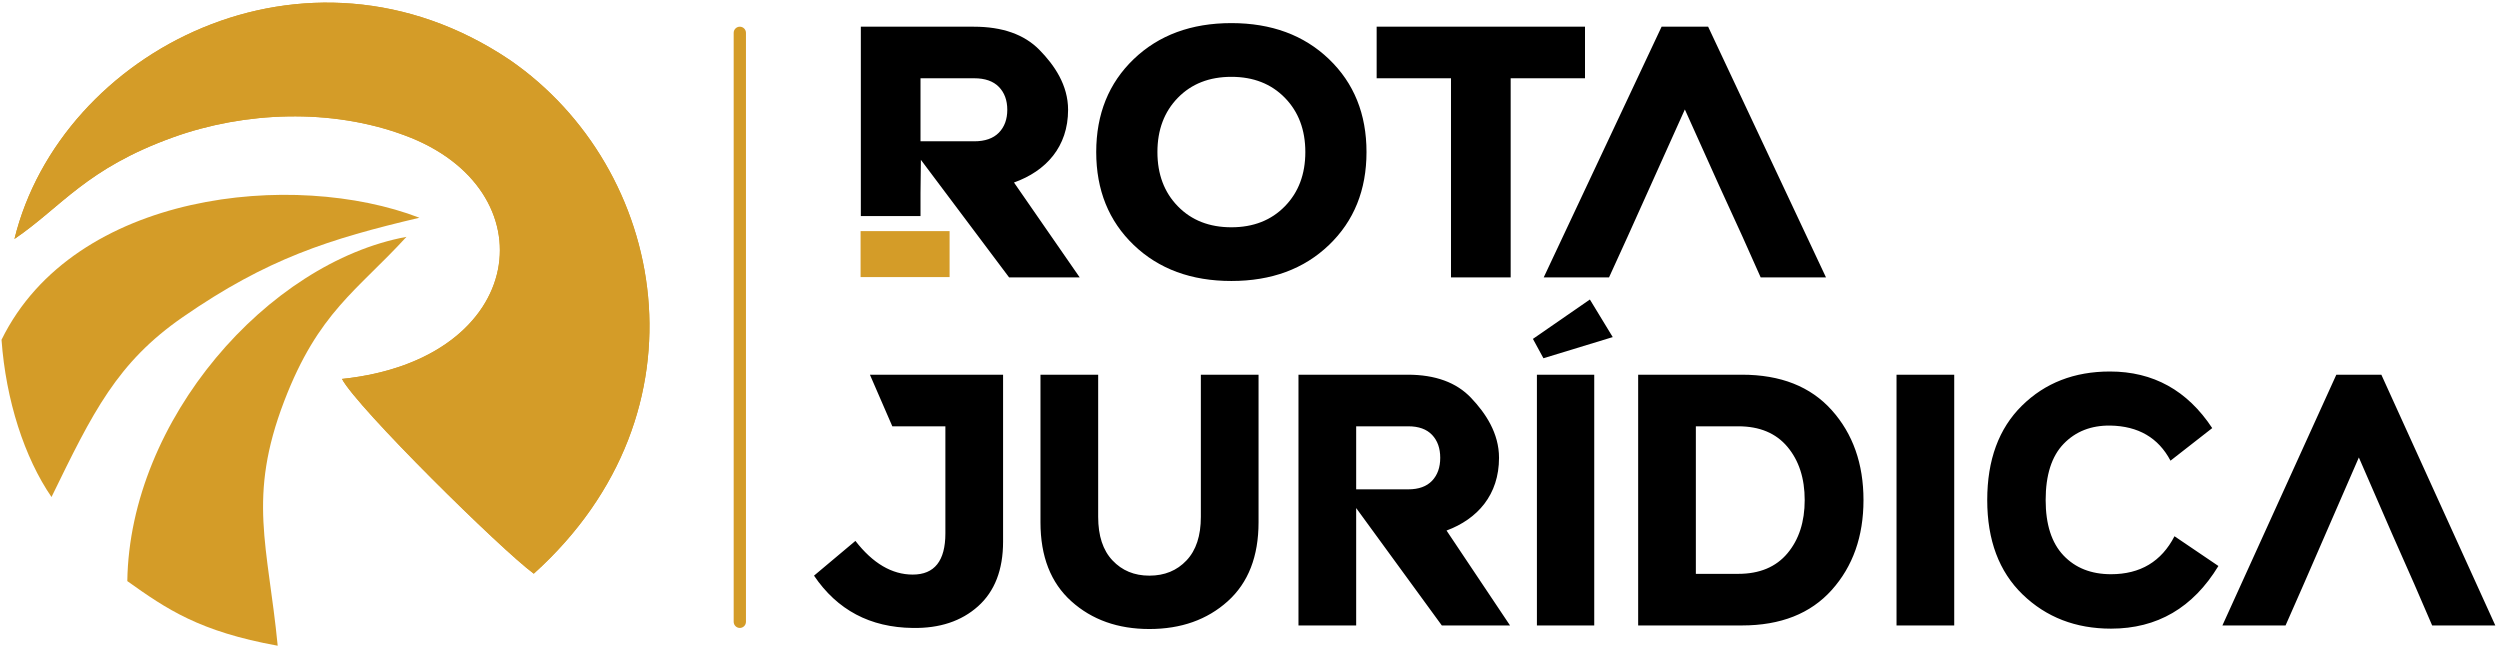
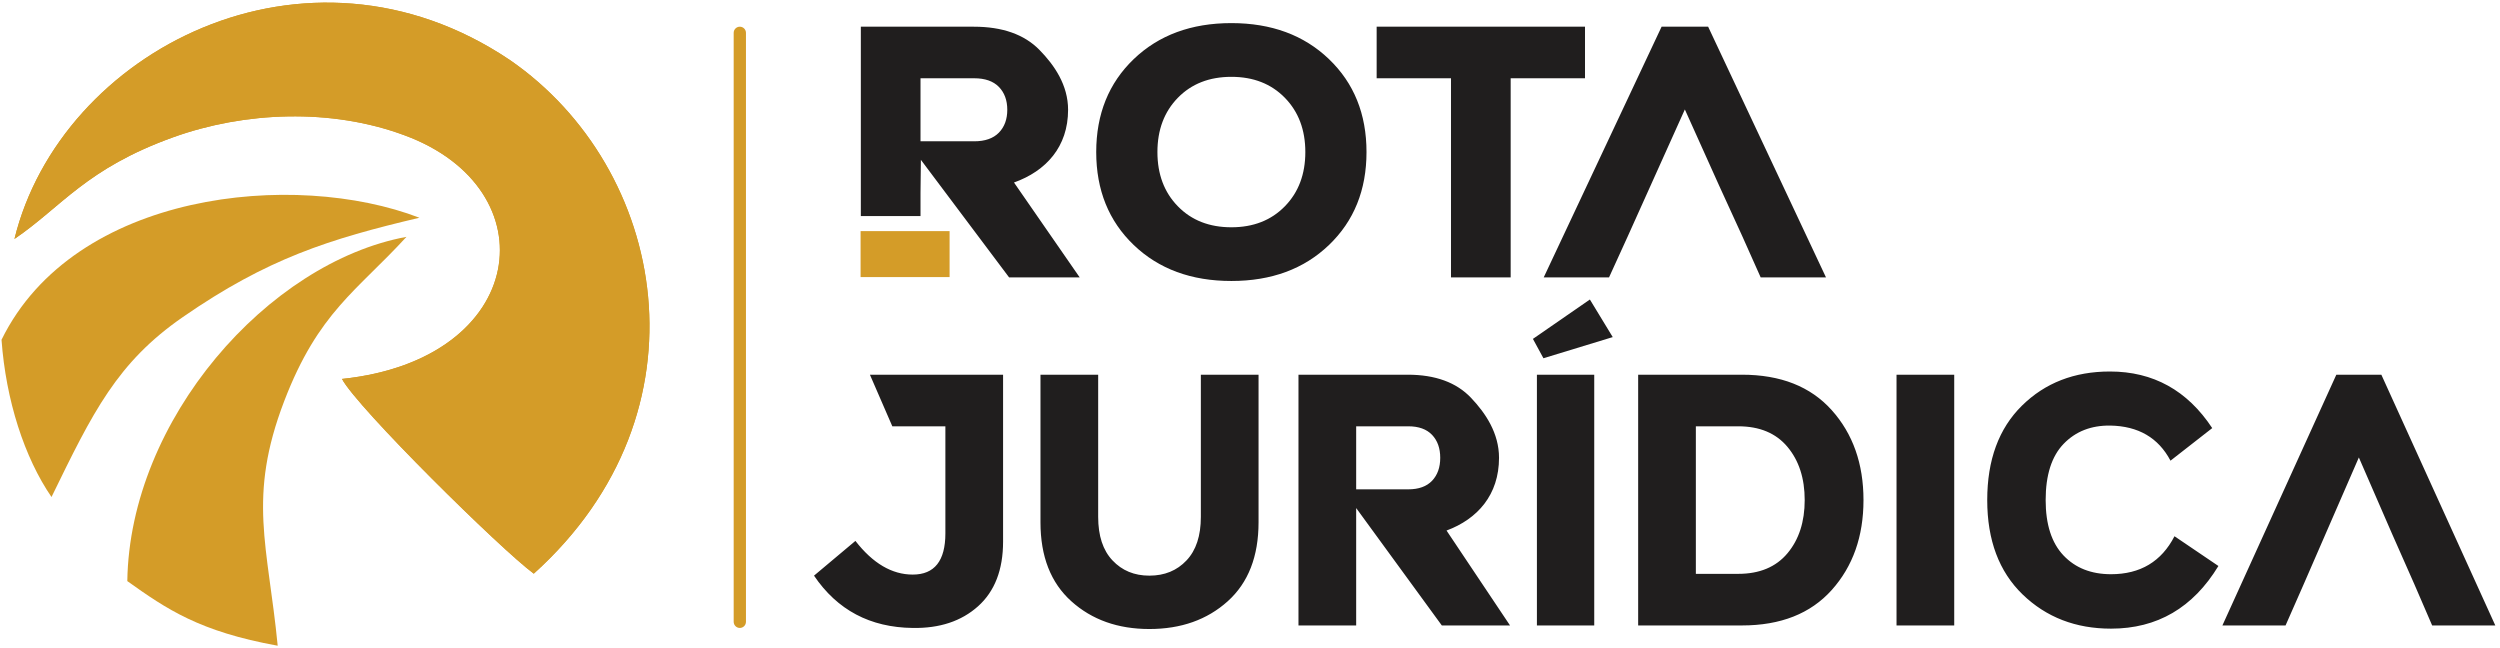
<svg xmlns="http://www.w3.org/2000/svg" viewBox="0.50 711.50 820.25 212.50" role="img" aria-label="Rota Jurídica">
-   <path fill="#000000" d="M 329.61 834.44 L 329.61 889.21 C 329.61 898.45 326.87 905.52 321.40 910.42 C 315.92 915.32 308.78 917.68 299.97 917.53 C 286 917.37 275.20 911.65 267.58 900.37 L 281.16 888.97 C 286.87 896.33 293.14 900.02 299.97 900.02 C 307.11 900.02 310.68 895.51 310.68 886.50 L 310.68 851.37 L 293.27 851.37 L 285.92 834.44 Z M 377.60 917.88 C 367.28 917.88 358.75 914.84 352.00 908.77 C 345.25 902.70 341.88 894.07 341.88 882.86 L 341.88 834.44 L 360.81 834.44 L 360.81 881.10 C 360.81 887.29 362.37 892.05 365.51 895.37 C 368.65 898.71 372.67 900.37 377.60 900.37 C 382.60 900.37 386.66 898.71 389.80 895.37 C 392.94 892.05 394.50 887.29 394.50 881.10 L 394.50 834.44 L 413.43 834.44 L 413.43 882.86 C 413.43 894.07 410.06 902.70 403.32 908.77 C 396.57 914.84 388 917.88 377.60 917.88 Z M 445.46 878.19 L 445.46 916.71 L 426.53 916.71 L 426.53 834.44 L 462.37 834.44 C 471.42 834.44 478.35 836.97 483.15 842.03 C 487.95 847.08 492.33 853.64 492.33 861.71 C 492.33 873.85 485.27 881.80 475.11 885.57 L 495.94 916.71 L 473.56 916.71 Z M 462.57 851.37 L 445.46 851.37 L 445.46 872.05 L 462.57 872.05 C 465.98 872.05 468.58 871.11 470.37 869.23 C 472.15 867.35 473.04 864.84 473.04 861.71 C 473.04 858.57 472.15 856.07 470.37 854.19 C 468.58 852.31 465.98 851.37 462.57 851.37 Z M 503.45 822.69 L 522.14 809.77 L 529.64 822.10 L 506.90 829.04 Z M 504.76 916.71 L 504.76 834.44 L 523.57 834.44 L 523.57 916.71 Z M 570.83 851.37 L 556.91 851.37 L 556.91 899.78 L 570.83 899.78 C 577.82 899.78 583.20 897.53 586.97 893.03 C 590.74 888.52 592.62 882.71 592.62 875.57 C 592.62 868.44 590.74 862.63 586.97 858.12 C 583.20 853.62 577.82 851.37 570.83 851.37 Z M 601.5 846.08 C 608.44 853.83 611.91 863.67 611.91 875.57 C 611.91 887.48 608.44 897.32 601.5 905.07 C 594.55 912.83 584.73 916.71 572.03 916.71 L 537.98 916.71 L 537.98 834.44 L 572.03 834.44 C 584.73 834.44 594.55 838.32 601.5 846.08 Z M 641.68 916.71 L 622.75 916.71 L 622.75 834.44 L 641.68 834.44 Z M 693.12 917.76 C 681.53 917.76 671.86 914.02 664.12 906.54 C 656.39 899.06 652.51 888.74 652.51 875.57 C 652.51 862.41 656.30 852.09 663.89 844.61 C 671.47 837.13 681.09 833.39 692.76 833.39 C 706.97 833.39 718.16 839.58 726.33 851.96 L 712.64 862.65 C 708.67 855.13 702.08 851.29 692.88 851.13 C 686.61 851.05 681.51 853.05 677.58 857.12 C 673.65 861.20 671.68 867.35 671.68 875.57 C 671.68 883.57 673.63 889.62 677.52 893.73 C 681.41 897.84 686.61 899.90 693.12 899.90 C 702.72 899.90 709.67 895.75 713.95 887.44 L 728.36 897.20 C 720.02 910.91 708.28 917.76 693.12 917.76 Z M 729.67 916.71 L 767.05 834.44 L 781.82 834.44 L 819.21 916.71 L 798.49 916.71 L 792.65 903.19 L 785.27 886.50 L 774.44 861.59 L 763.60 886.50 L 756.34 903.19 L 750.39 916.71 Z M 729.67 916.71 " />
+   <path fill="#201E1E" d="M 329.61 834.44 L 329.61 889.21 C 329.61 898.45 326.87 905.52 321.40 910.42 C 315.92 915.32 308.78 917.68 299.97 917.53 C 286 917.37 275.20 911.65 267.58 900.37 L 281.16 888.97 C 286.87 896.33 293.14 900.02 299.97 900.02 C 307.11 900.02 310.68 895.51 310.68 886.50 L 310.68 851.37 L 293.27 851.37 L 285.92 834.44 Z M 377.60 917.88 C 367.28 917.88 358.75 914.84 352.00 908.77 C 345.25 902.70 341.88 894.07 341.88 882.86 L 341.88 834.44 L 360.81 834.44 L 360.81 881.10 C 360.81 887.29 362.37 892.05 365.51 895.37 C 368.65 898.71 372.67 900.37 377.60 900.37 C 382.60 900.37 386.66 898.71 389.80 895.37 C 392.94 892.05 394.50 887.29 394.50 881.10 L 394.50 834.44 L 413.43 834.44 L 413.43 882.86 C 413.43 894.07 410.06 902.70 403.32 908.77 C 396.57 914.84 388 917.88 377.60 917.88 Z M 445.46 878.19 L 445.46 916.71 L 426.53 916.71 L 426.53 834.44 L 462.37 834.44 C 471.42 834.44 478.35 836.97 483.15 842.03 C 487.95 847.08 492.33 853.64 492.33 861.71 C 492.33 873.85 485.27 881.80 475.11 885.57 L 495.94 916.71 L 473.56 916.71 Z M 462.57 851.37 L 445.46 851.37 L 445.46 872.05 L 462.57 872.05 C 465.98 872.05 468.58 871.11 470.37 869.23 C 472.15 867.35 473.04 864.84 473.04 861.71 C 473.04 858.57 472.15 856.07 470.37 854.19 C 468.58 852.31 465.98 851.37 462.57 851.37 Z M 503.45 822.69 L 522.14 809.77 L 529.64 822.10 L 506.90 829.04 Z M 504.76 916.71 L 504.76 834.44 L 523.57 834.44 L 523.57 916.71 Z M 570.83 851.37 L 556.91 851.37 L 556.91 899.78 L 570.83 899.78 C 577.82 899.78 583.20 897.53 586.97 893.03 C 590.74 888.52 592.62 882.71 592.62 875.57 C 592.62 868.44 590.74 862.63 586.97 858.12 C 583.20 853.62 577.82 851.37 570.83 851.37 Z M 601.5 846.08 C 608.44 853.83 611.91 863.67 611.91 875.57 C 611.91 887.48 608.44 897.32 601.5 905.07 C 594.55 912.83 584.73 916.71 572.03 916.71 L 537.98 916.71 L 537.98 834.44 L 572.03 834.44 C 584.73 834.44 594.55 838.32 601.5 846.08 Z M 641.68 916.71 L 622.75 916.71 L 622.75 834.44 L 641.68 834.44 Z M 693.12 917.76 C 681.53 917.76 671.86 914.02 664.12 906.54 C 656.39 899.06 652.51 888.74 652.51 875.57 C 652.51 862.41 656.30 852.09 663.89 844.61 C 671.47 837.13 681.09 833.39 692.76 833.39 C 706.97 833.39 718.16 839.58 726.33 851.96 L 712.64 862.65 C 708.67 855.13 702.08 851.29 692.88 851.13 C 686.61 851.05 681.51 853.05 677.58 857.12 C 673.65 861.20 671.68 867.35 671.68 875.57 C 671.68 883.57 673.63 889.62 677.52 893.73 C 681.41 897.84 686.61 899.90 693.12 899.90 C 702.72 899.90 709.67 895.75 713.95 887.44 L 728.36 897.20 C 720.02 910.91 708.28 917.76 693.12 917.76 Z M 729.67 916.71 L 767.05 834.44 L 781.82 834.44 L 819.21 916.71 L 798.49 916.71 L 792.65 903.19 L 785.27 886.50 L 774.44 861.59 L 763.60 886.50 L 756.34 903.19 L 750.39 916.71 Z M 729.67 916.71 " />
  <path fill="#D49C28" d="M 282.86 787.33 L 312.06 787.33 L 312.06 802.41 L 282.86 802.41 Z M 282.86 787.33 " />
-   <path fill="#000000" d="M 302.64 763.94 L 302.52 774.78 L 302.52 782.40 L 282.94 782.40 L 282.94 720.26 L 320.01 720.26 C 329.37 720.26 336.54 722.79 341.51 727.84 C 346.48 732.89 350.94 739.45 350.94 747.52 C 350.94 759.67 343.71 767.62 333.19 771.38 L 354.75 802.52 L 331.59 802.52 Z M 320.15 737.18 L 302.52 737.18 L 302.52 757.86 L 320.15 757.86 C 323.68 757.86 326.37 756.92 328.22 755.04 C 330.06 753.16 330.99 750.66 330.99 747.52 C 330.99 744.39 330.06 741.88 328.22 740.00 C 326.37 738.12 323.68 737.18 320.15 737.18 Z M 372.48 791.89 C 364.27 784.01 360.17 773.85 360.17 761.39 C 360.17 748.93 364.27 738.77 372.48 730.89 C 380.70 723.02 391.37 719.08 404.51 719.08 C 417.65 719.08 428.32 723.02 436.53 730.89 C 444.75 738.77 448.85 748.93 448.85 761.39 C 448.85 773.85 444.75 784.01 436.53 791.89 C 428.32 799.76 417.65 803.69 404.51 803.69 C 391.37 803.69 380.70 799.76 372.48 791.89 Z M 422.06 779.19 C 426.54 774.61 428.78 768.67 428.78 761.39 C 428.78 754.10 426.54 748.17 422.06 743.58 C 417.58 739.00 411.74 736.71 404.51 736.71 C 397.28 736.71 391.43 739.00 386.96 743.58 C 382.48 748.17 380.25 754.10 380.25 761.39 C 380.25 768.67 382.48 774.61 386.96 779.19 C 391.43 783.78 397.28 786.07 404.51 786.07 C 411.74 786.07 417.58 783.78 422.06 779.19 Z M 476.57 802.52 L 476.57 737.18 L 452.18 737.18 L 452.18 720.26 L 520.54 720.26 L 520.54 737.18 L 496.15 737.18 L 496.15 802.52 Z M 506.99 802.52 L 545.67 720.26 L 560.94 720.26 L 599.61 802.52 L 578.18 802.52 L 572.15 789.01 L 564.51 772.32 L 553.30 747.41 L 542.09 772.32 L 534.58 789.01 L 528.42 802.52 Z M 506.99 802.52 " />
+   <path fill="#201E1E" d="M 302.64 763.94 L 302.52 774.78 L 302.52 782.40 L 282.94 782.40 L 282.94 720.26 L 320.01 720.26 C 329.37 720.26 336.54 722.79 341.51 727.84 C 346.48 732.89 350.94 739.45 350.94 747.52 C 350.94 759.67 343.71 767.62 333.19 771.38 L 354.75 802.52 L 331.59 802.52 Z M 320.15 737.18 L 302.52 737.18 L 302.52 757.86 L 320.15 757.86 C 323.68 757.86 326.37 756.92 328.22 755.04 C 330.06 753.16 330.99 750.66 330.99 747.52 C 330.99 744.39 330.06 741.88 328.22 740.00 C 326.37 738.12 323.68 737.18 320.15 737.18 Z M 372.48 791.89 C 364.27 784.01 360.17 773.85 360.17 761.39 C 360.17 748.93 364.27 738.77 372.48 730.89 C 380.70 723.02 391.37 719.08 404.51 719.08 C 417.65 719.08 428.32 723.02 436.53 730.89 C 444.75 738.77 448.85 748.93 448.85 761.39 C 448.85 773.85 444.75 784.01 436.53 791.89 C 428.32 799.76 417.65 803.69 404.51 803.69 C 391.37 803.69 380.70 799.76 372.48 791.89 Z M 422.06 779.19 C 426.54 774.61 428.78 768.67 428.78 761.39 C 428.78 754.10 426.54 748.17 422.06 743.58 C 417.58 739.00 411.74 736.71 404.51 736.71 C 397.28 736.71 391.43 739.00 386.96 743.58 C 382.48 748.17 380.25 754.10 380.25 761.39 C 380.25 768.67 382.48 774.61 386.96 779.19 C 391.43 783.78 397.28 786.07 404.51 786.07 C 411.74 786.07 417.58 783.78 422.06 779.19 Z M 476.57 802.52 L 476.57 737.18 L 452.18 737.18 L 452.18 720.26 L 520.54 720.26 L 520.54 737.18 L 496.15 737.18 L 496.15 802.52 Z M 506.99 802.52 L 545.67 720.26 L 560.94 720.26 L 599.61 802.52 L 578.18 802.52 L 572.15 789.01 L 564.51 772.32 L 553.30 747.41 L 542.09 772.32 L 534.58 789.01 L 528.42 802.52 Z M 506.99 802.52 " />
  <path fill="#D49C28" d="M 5.24 789.90 C 20.77 779.34 28.67 766.85 57.35 756.53 C 80.76 748.11 109.16 746.94 133.21 755.89 C 180.96 773.46 174.04 829.37 112.70 835.83 C 117.78 845.36 164.82 891.76 175.63 899.72 C 234.70 846.51 219.21 766.62 167.78 731.18 C 100.87 686.20 20.38 728.23 5.24 789.90 " />
  <path fill="#D49C28" d="M 5.24 789.90 C 20.77 779.34 28.67 766.85 57.35 756.53 C 80.76 748.11 109.16 746.94 133.21 755.89 C 180.96 773.46 174.04 829.37 112.70 835.83 C 117.78 845.36 164.82 891.76 175.63 899.72 C 234.70 846.51 219.21 766.62 167.78 731.18 C 100.87 686.20 20.38 728.23 5.24 789.90 " />
  <path fill="#D49C28" d="M 17.40 874.57 C 30.98 846.70 38.91 830.44 60.53 815.5 C 88.24 796.33 108.46 789.94 138.11 782.94 C 97.16 767.17 24.89 774.27 1 822.98 C 2.43 842.84 8.53 861.66 17.40 874.57 " />
  <path fill="#D49C28" d="M 42.27 902.16 C 55.21 911.38 65.96 918.72 91.61 923.36 C 88.41 890.40 81.62 874.76 93.76 843.08 C 104.95 813.89 117.62 806.96 133.86 789.21 C 88.39 797.62 43.05 849.19 42.27 902.16 " />
  <path fill="#D49C28" d="M 243.23 720.26 C 244.34 720.26 245.25 721.16 245.25 722.27 L 245.25 915.51 C 245.25 916.62 244.34 917.53 243.23 917.53 C 242.13 917.53 241.22 916.62 241.22 915.51 L 241.22 722.27 C 241.22 721.16 242.13 720.26 243.23 720.26 " />
</svg>
